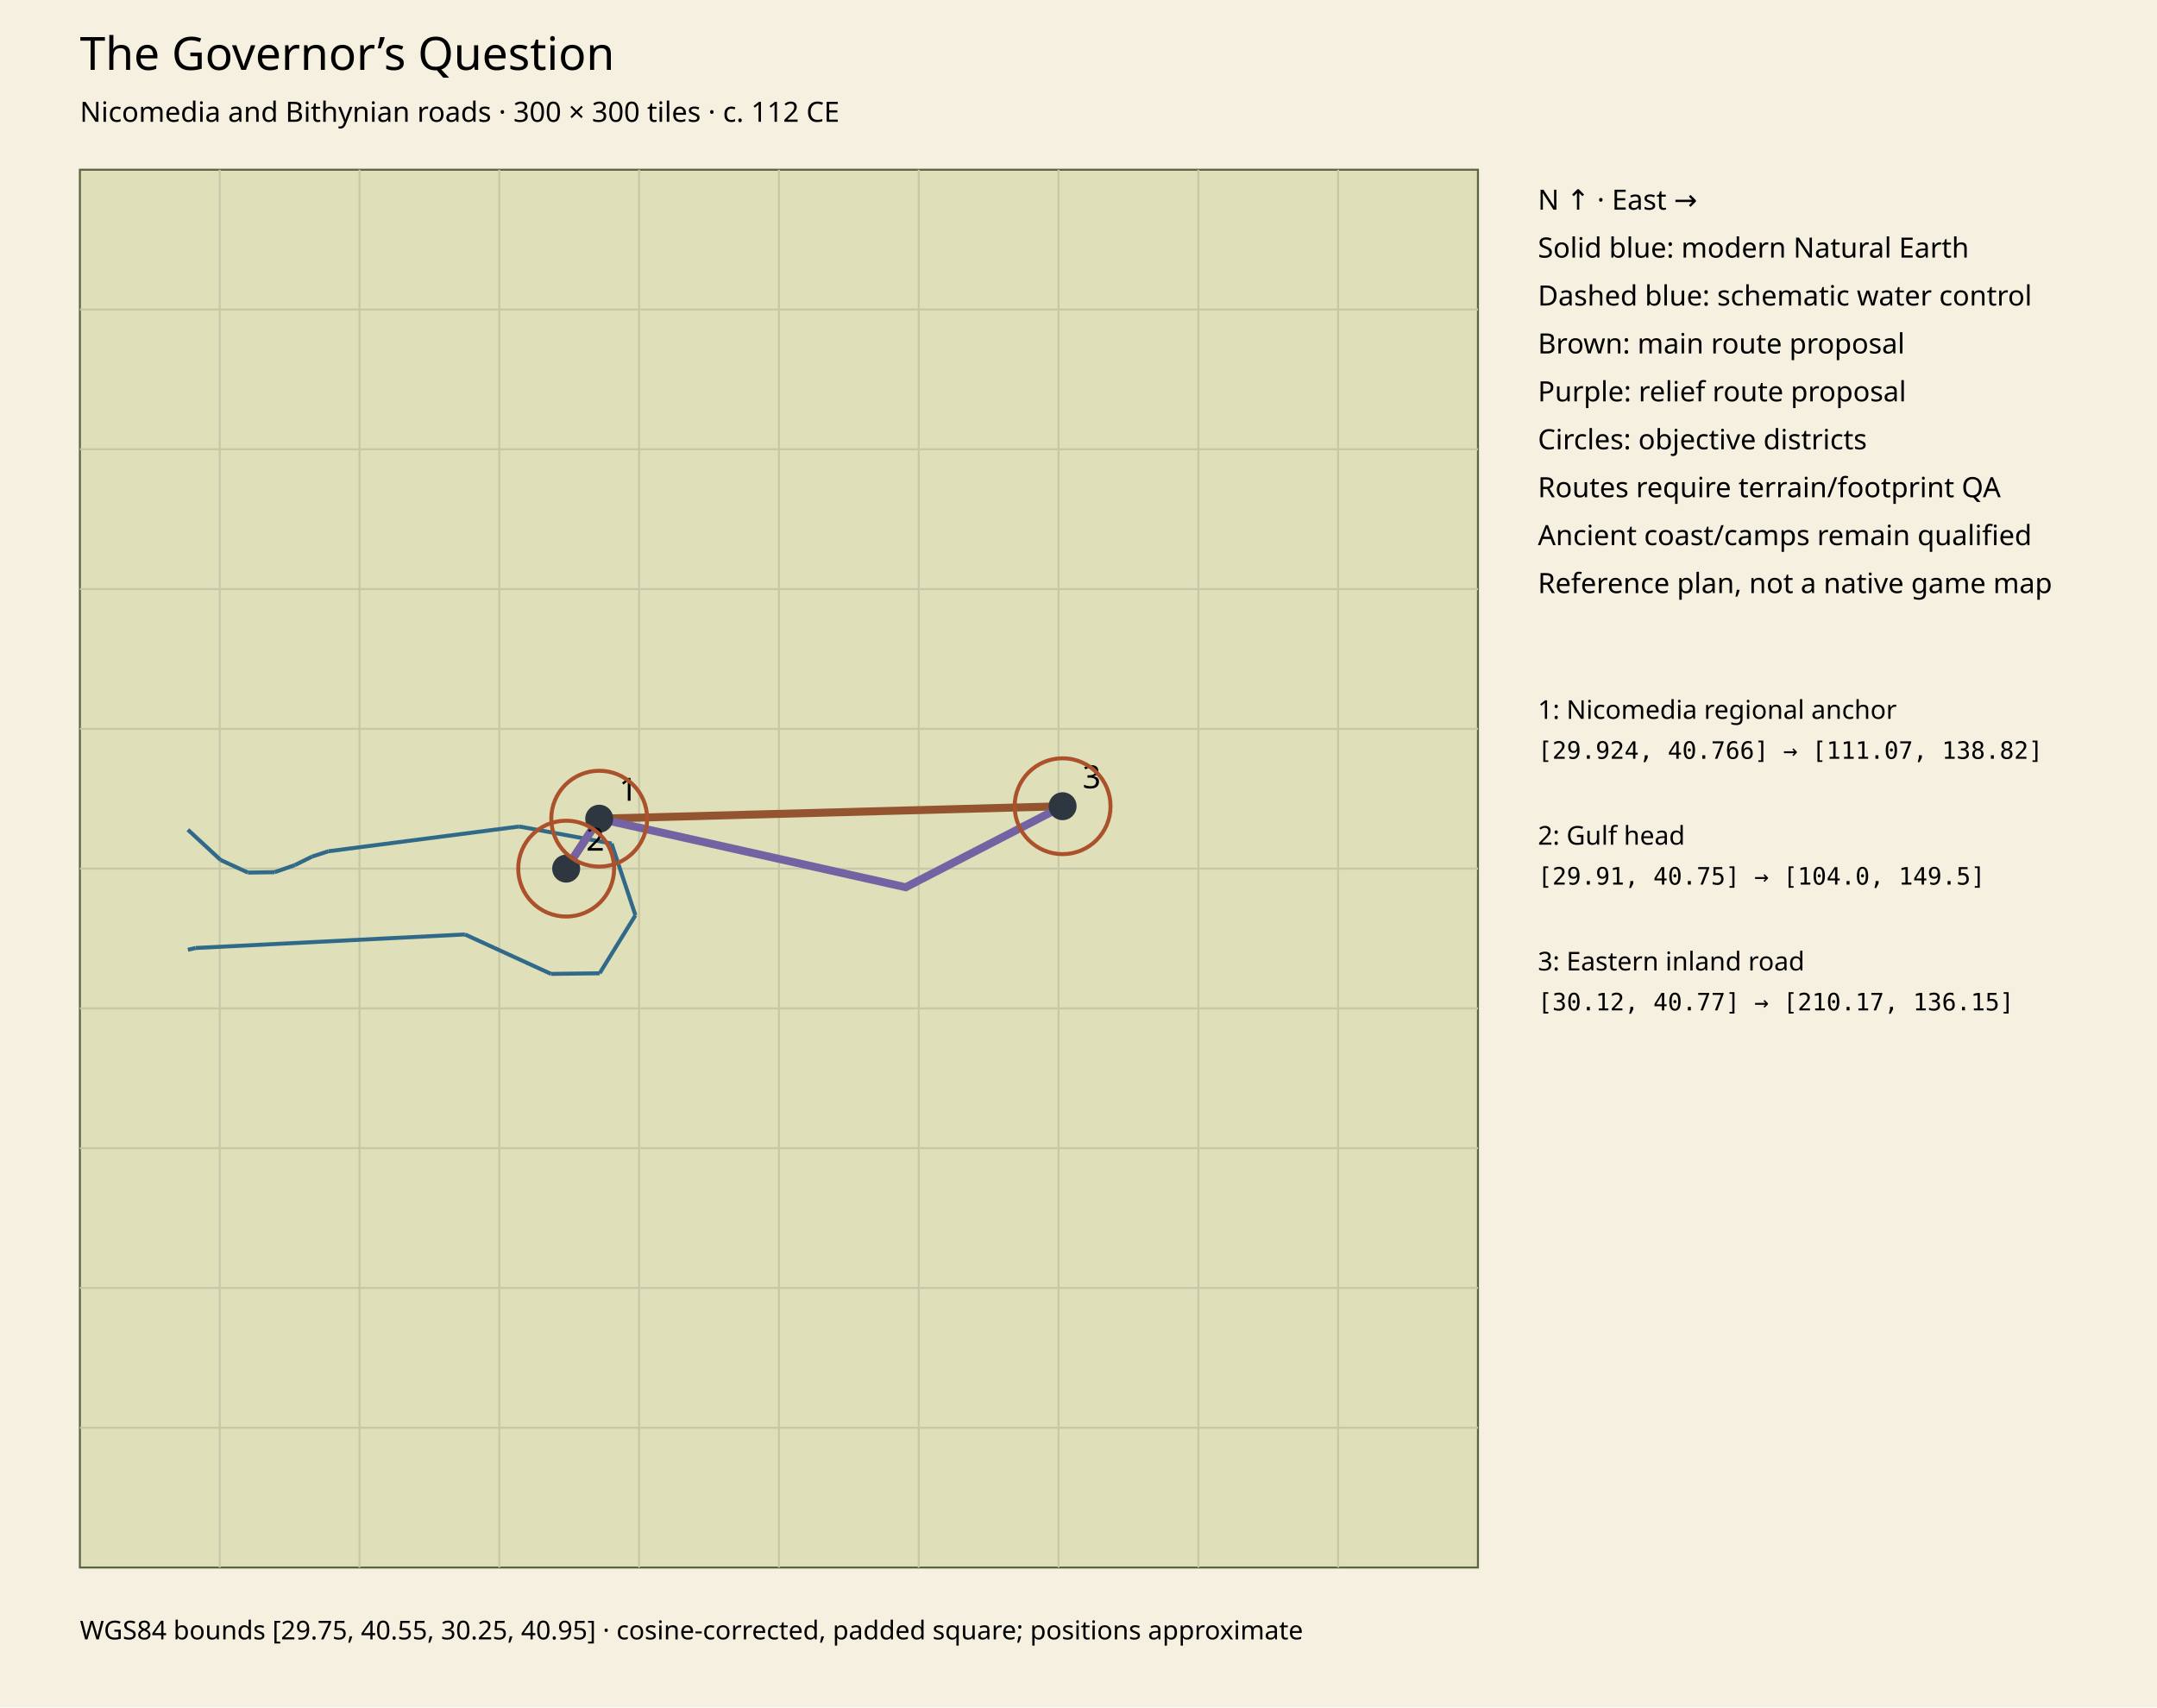
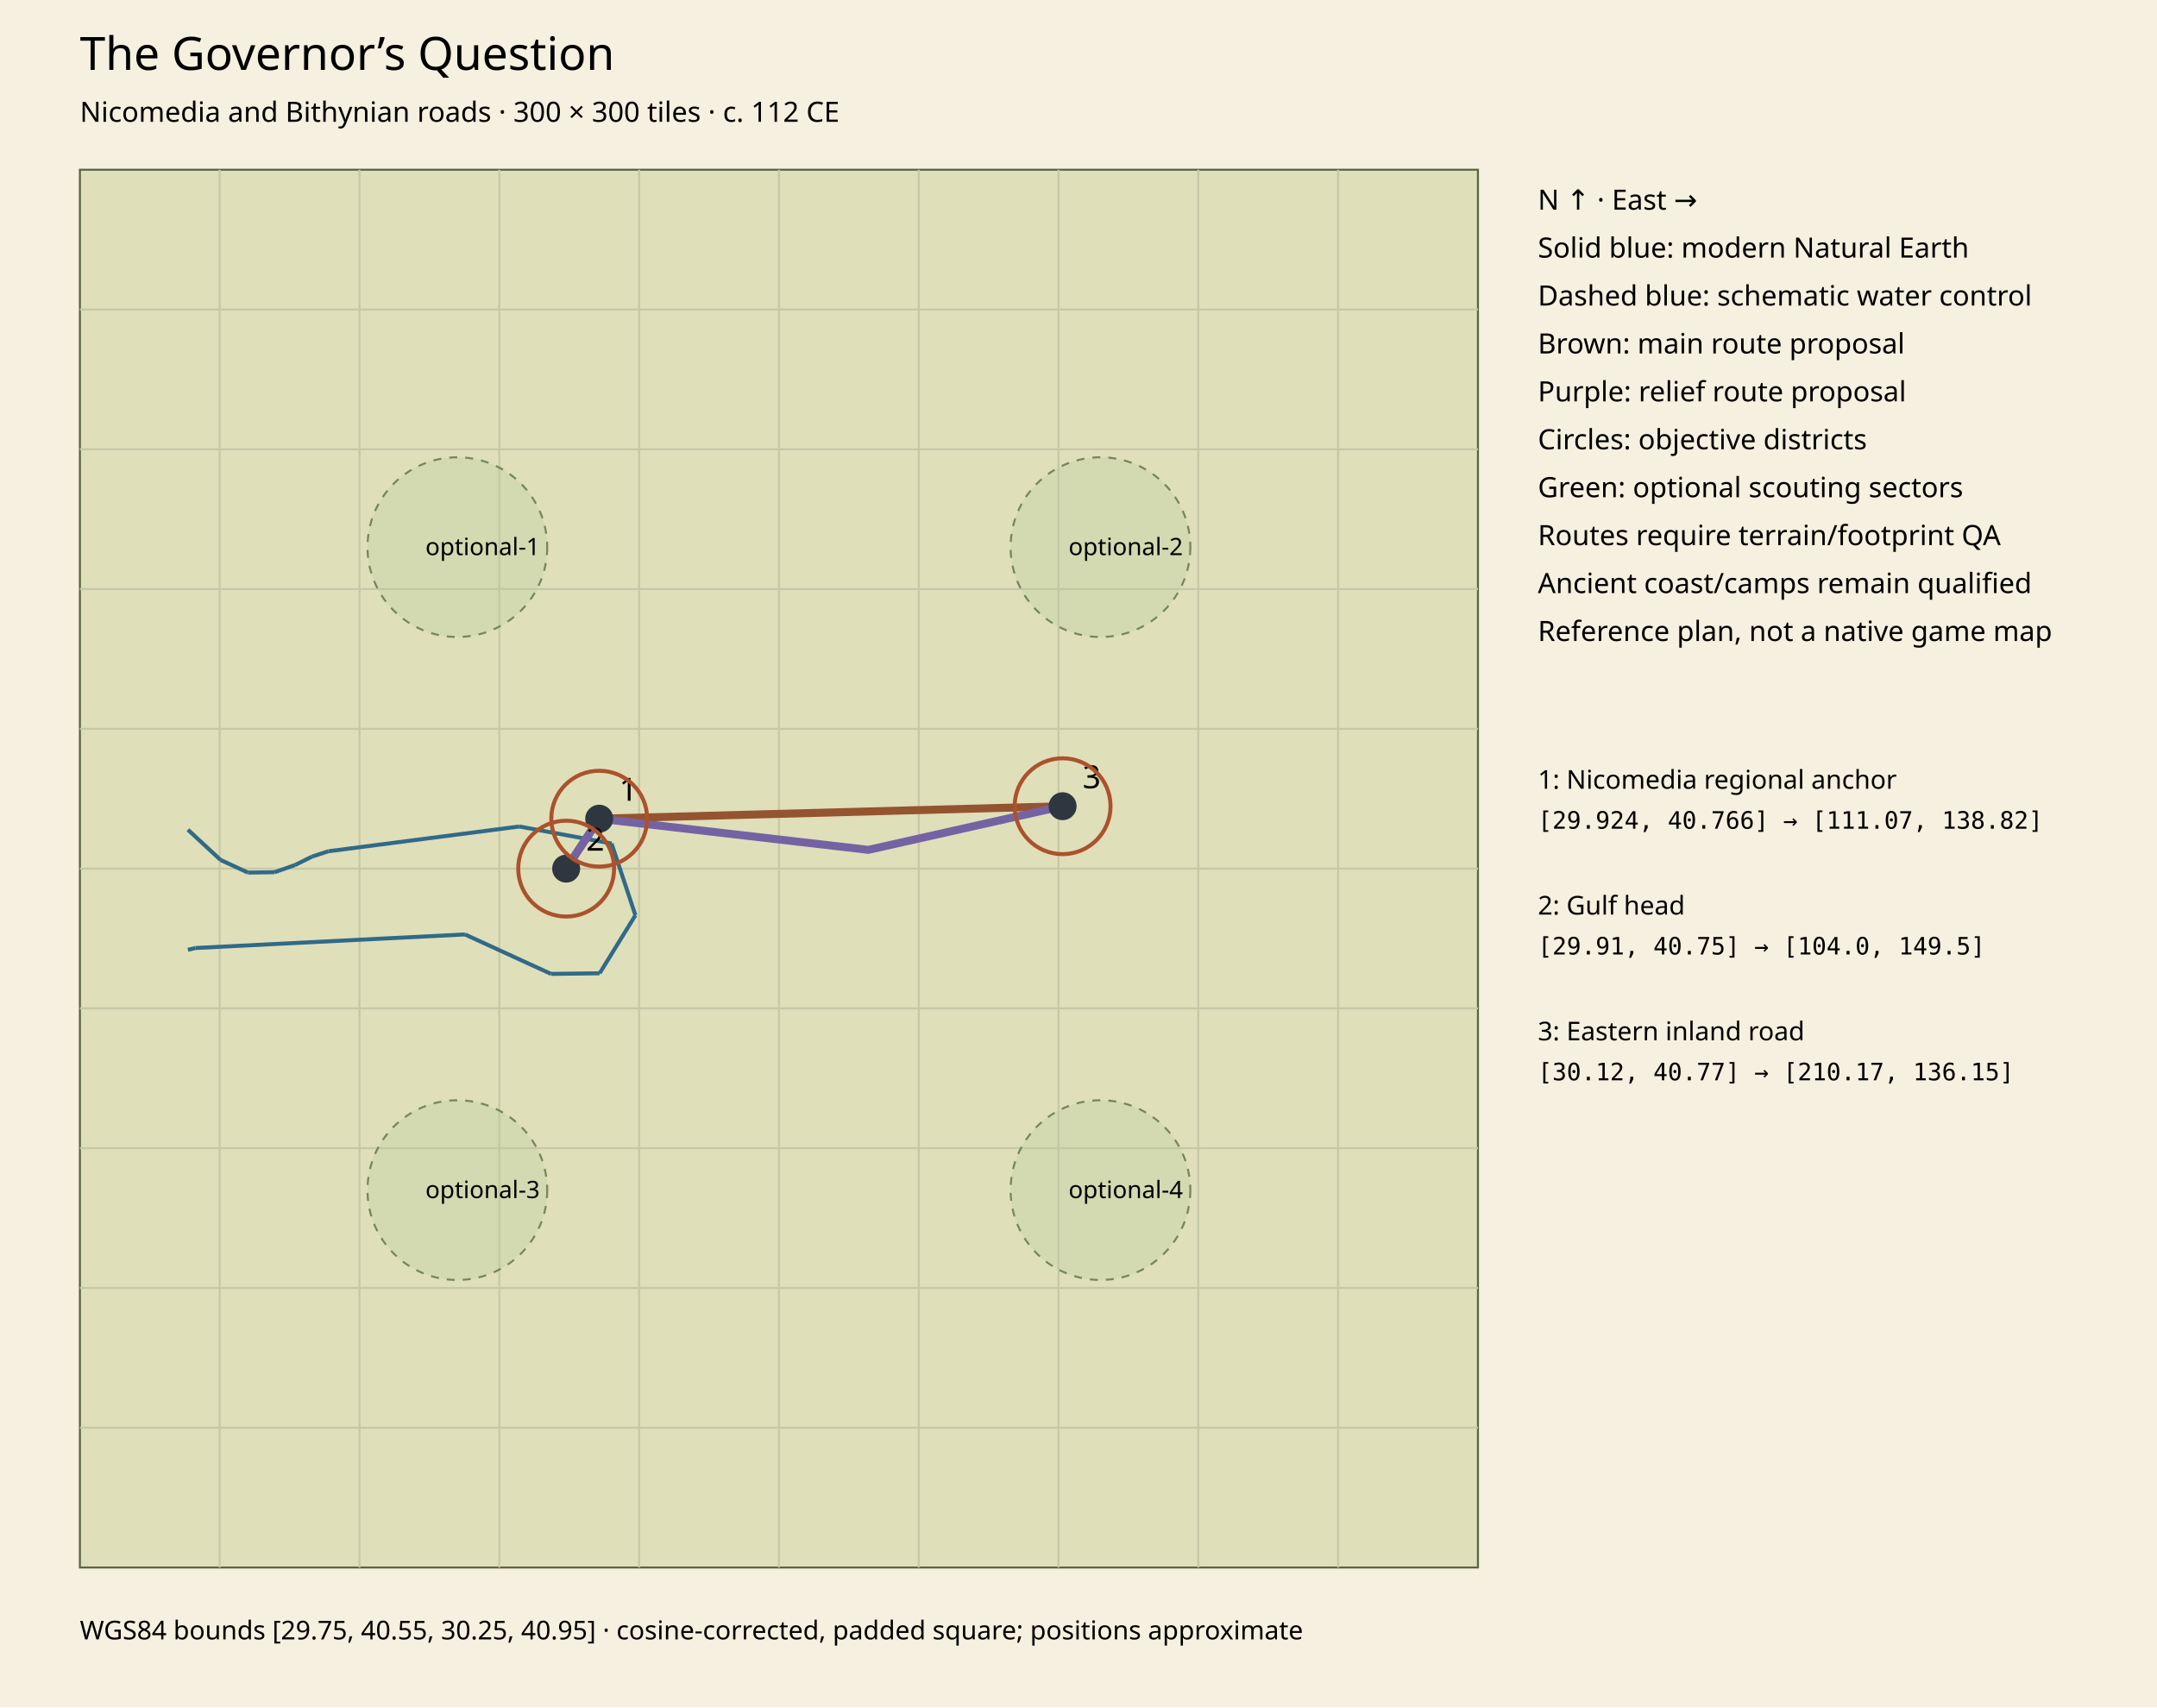
<svg xmlns="http://www.w3.org/2000/svg" viewBox="0 0 1080 855" role="img" aria-label="The Governor’s Question: geographic design controls">
  <rect width="1080" height="855" fill="#f5f0df" />
  <text x="40" y="35" font-family="sans-serif" font-size="23">The Governor’s Question</text>
  <text x="40" y="61" font-family="sans-serif" font-size="14">Nicomedia and Bithynian roads · 300 × 300 tiles · c. 112 CE</text>
  <rect x="40" y="85" width="700" height="700" fill="#dfdfba" stroke="#5c6542" />
  <path d="M 110 85 V785 M40 155 H740" stroke="#c7c8a7" fill="none" />
  <path d="M 180 85 V785 M40 225 H740" stroke="#c7c8a7" fill="none" />
  <path d="M 250 85 V785 M40 295 H740" stroke="#c7c8a7" fill="none" />
  <path d="M 320 85 V785 M40 365 H740" stroke="#c7c8a7" fill="none" />
  <path d="M 390 85 V785 M40 435 H740" stroke="#c7c8a7" fill="none" />
  <path d="M 460 85 V785 M40 505 H740" stroke="#c7c8a7" fill="none" />
  <path d="M 530 85 V785 M40 575 H740" stroke="#c7c8a7" fill="none" />
  <path d="M 600 85 V785 M40 645 H740" stroke="#c7c8a7" fill="none" />
  <path d="M 670 85 V785 M40 715 H740" stroke="#c7c8a7" fill="none" />
  <polyline points="94.08,415.52 110.47,430.69" fill="none" stroke="#306a88" stroke-width="2" />
  <polyline points="110.47,430.69 124.14,436.99" fill="none" stroke="#306a88" stroke-width="2" />
  <polyline points="124.14,436.99 137.44,436.80" fill="none" stroke="#306a88" stroke-width="2" />
  <polyline points="137.44,436.80 147.65,433.24" fill="none" stroke="#306a88" stroke-width="2" />
  <polyline points="147.65,433.24 156.21,428.98" fill="none" stroke="#306a88" stroke-width="2" />
  <polyline points="156.21,428.98 164.41,426.31" fill="none" stroke="#306a88" stroke-width="2" />
  <polyline points="164.41,426.31 259.97,413.91" fill="none" stroke="#306a88" stroke-width="2" />
  <polyline points="259.97,413.91 306.21,422.43" fill="none" stroke="#306a88" stroke-width="2" />
  <polyline points="306.21,422.43 318.15,458.36" fill="none" stroke="#306a88" stroke-width="2" />
  <polyline points="318.15,458.36 300.24,487.42" fill="none" stroke="#306a88" stroke-width="2" />
  <polyline points="300.24,487.42 275.87,487.72" fill="none" stroke="#306a88" stroke-width="2" />
  <polyline points="275.87,487.72 232.79,467.96" fill="none" stroke="#306a88" stroke-width="2" />
  <polyline points="232.79,467.96 97.94,474.75" fill="none" stroke="#306a88" stroke-width="2" />
  <polyline points="97.94,474.75 94.08,475.64" fill="none" stroke="#306a88" stroke-width="2" />
  <polyline points="532.04,403.75 300.03,410.00 283.48,435.00" fill="none" stroke="#94542f" stroke-width="4" />
-   <polyline points="532.04,403.75 453.49,444.33 300.03,410.00 283.48,435.00" fill="none" stroke="#7463a3" stroke-width="4" />
+   <polyline points="532.04,403.75 434.76,425.61 300.03,410.00 283.48,435.00" fill="none" stroke="#7463a3" stroke-width="4" />
+   <circle cx="229.00" cy="274.00" r="45" fill="#b6c997" fill-opacity=".3" stroke="#75875a" stroke-dasharray="4 4" />
+   <text x="213.00" y="278.00" font-family="sans-serif" font-size="12">optional-1</text>
+   <circle cx="551.00" cy="274.00" r="45" fill="#b6c997" fill-opacity=".3" stroke="#75875a" stroke-dasharray="4 4" />
+   <text x="535.00" y="278.00" font-family="sans-serif" font-size="12">optional-2</text>
+   <circle cx="229.00" cy="596.00" r="45" fill="#b6c997" fill-opacity=".3" stroke="#75875a" stroke-dasharray="4 4" />
+   <text x="213.00" y="600.00" font-family="sans-serif" font-size="12">optional-3</text>
+   <circle cx="551.00" cy="596.00" r="45" fill="#b6c997" fill-opacity=".3" stroke="#75875a" stroke-dasharray="4 4" />
+   <text x="535.00" y="600.00" font-family="sans-serif" font-size="12">optional-4</text>
  <circle cx="300.03" cy="410.00" r="7" fill="#2e3740" />
  <text x="310.03" y="401.00" font-family="sans-serif" font-size="16">1</text>
  <circle cx="283.48" cy="435.00" r="7" fill="#2e3740" />
  <text x="293.48" y="426.00" font-family="sans-serif" font-size="16">2</text>
  <circle cx="532.04" cy="403.75" r="7" fill="#2e3740" />
  <text x="542.04" y="394.75" font-family="sans-serif" font-size="16">3</text>
  <circle cx="532.04" cy="403.75" r="24" fill="none" stroke="#ab522c" stroke-width="2" />
  <circle cx="300.03" cy="410.00" r="24" fill="none" stroke="#ab522c" stroke-width="2" />
  <circle cx="283.48" cy="435.00" r="24" fill="none" stroke="#ab522c" stroke-width="2" />
  <text x="770" y="105" font-family="sans-serif" font-size="14">N ↑ · East →</text>
  <text x="770" y="129" font-family="sans-serif" font-size="14">Solid blue: modern Natural Earth</text>
  <text x="770" y="153" font-family="sans-serif" font-size="14">Dashed blue: schematic water control</text>
  <text x="770" y="177" font-family="sans-serif" font-size="14">Brown: main route proposal</text>
  <text x="770" y="201" font-family="sans-serif" font-size="14">Purple: relief route proposal</text>
  <text x="770" y="225" font-family="sans-serif" font-size="14">Circles: objective districts</text>
-   <text x="770" y="249" font-family="sans-serif" font-size="14">Routes require terrain/footprint QA</text>
-   <text x="770" y="273" font-family="sans-serif" font-size="14">Ancient coast/camps remain qualified</text>
-   <text x="770" y="297" font-family="sans-serif" font-size="14">Reference plan, not a native game map</text>
-   <text x="770" y="360" font-family="sans-serif" font-size="13">1: Nicomedia regional anchor</text>
-   <text x="770" y="380" font-family="monospace" font-size="12">[29.924, 40.766] → [111.07, 138.82]</text>
-   <text x="770" y="423" font-family="sans-serif" font-size="13">2: Gulf head</text>
-   <text x="770" y="443" font-family="monospace" font-size="12">[29.91, 40.75] → [104.0, 149.5]</text>
-   <text x="770" y="486" font-family="sans-serif" font-size="13">3: Eastern inland road</text>
-   <text x="770" y="506" font-family="monospace" font-size="12">[30.12, 40.77] → [210.17, 136.15]</text>
+   <text x="770" y="249" font-family="sans-serif" font-size="14">Green: optional scouting sectors</text>
+   <text x="770" y="273" font-family="sans-serif" font-size="14">Routes require terrain/footprint QA</text>
+   <text x="770" y="297" font-family="sans-serif" font-size="14">Ancient coast/camps remain qualified</text>
+   <text x="770" y="321" font-family="sans-serif" font-size="14">Reference plan, not a native game map</text>
+   <text x="770" y="395" font-family="sans-serif" font-size="13">1: Nicomedia regional anchor</text>
+   <text x="770" y="415" font-family="monospace" font-size="12">[29.924, 40.766] → [111.07, 138.82]</text>
+   <text x="770" y="458" font-family="sans-serif" font-size="13">2: Gulf head</text>
+   <text x="770" y="478" font-family="monospace" font-size="12">[29.91, 40.75] → [104.0, 149.5]</text>
+   <text x="770" y="521" font-family="sans-serif" font-size="13">3: Eastern inland road</text>
+   <text x="770" y="541" font-family="monospace" font-size="12">[30.12, 40.77] → [210.17, 136.15]</text>
  <text x="40" y="821" font-family="sans-serif" font-size="13">WGS84 bounds [29.75, 40.55, 30.25, 40.95] · cosine-corrected, padded square; positions approximate</text>
</svg>
